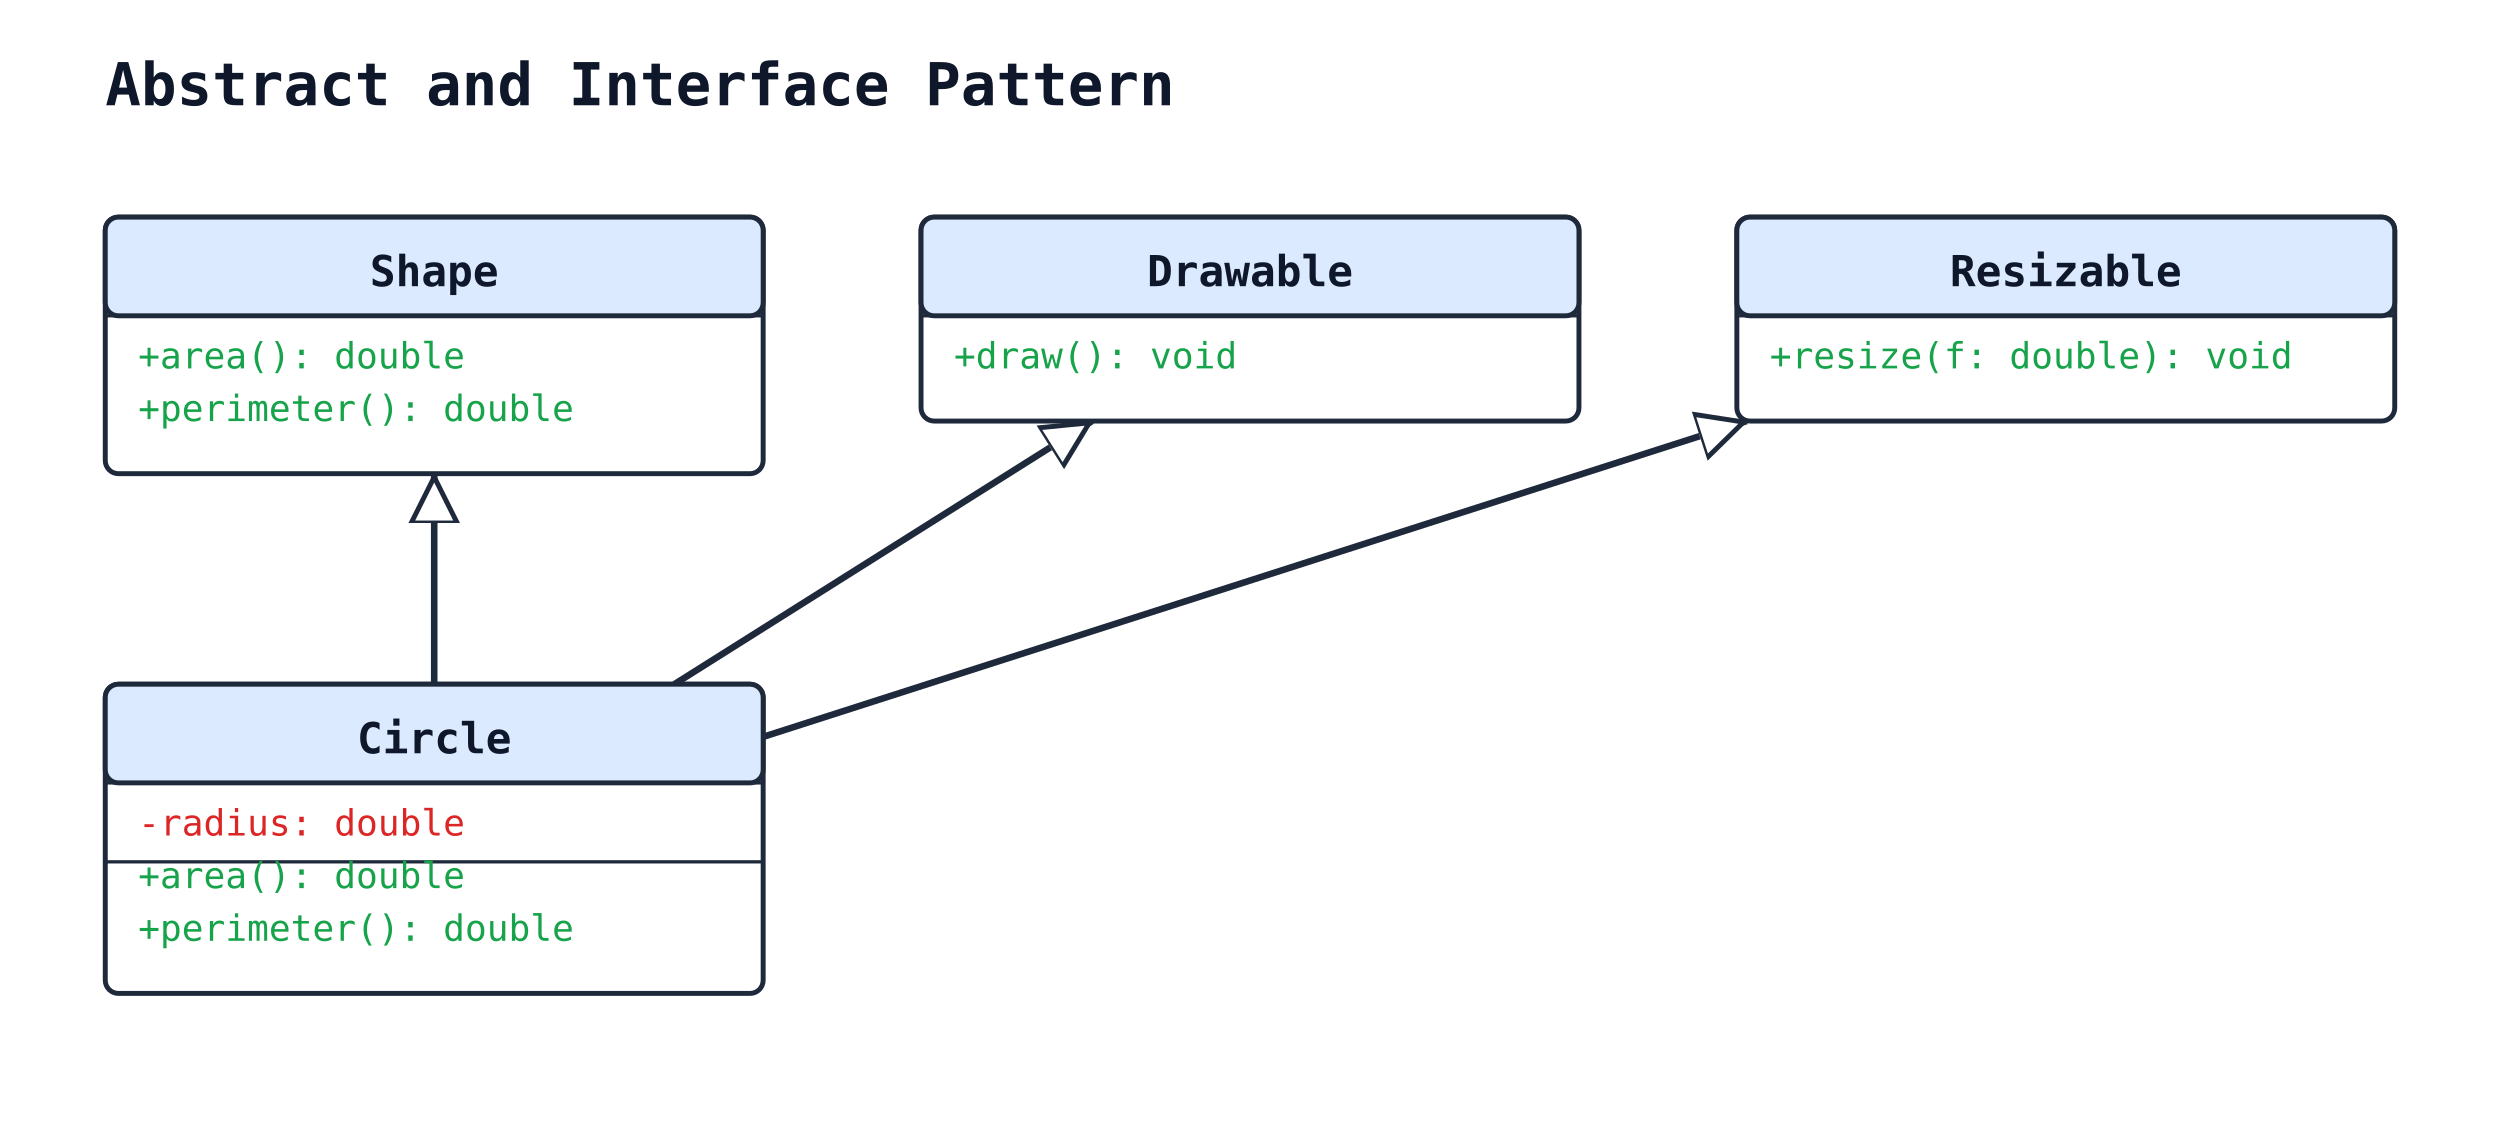
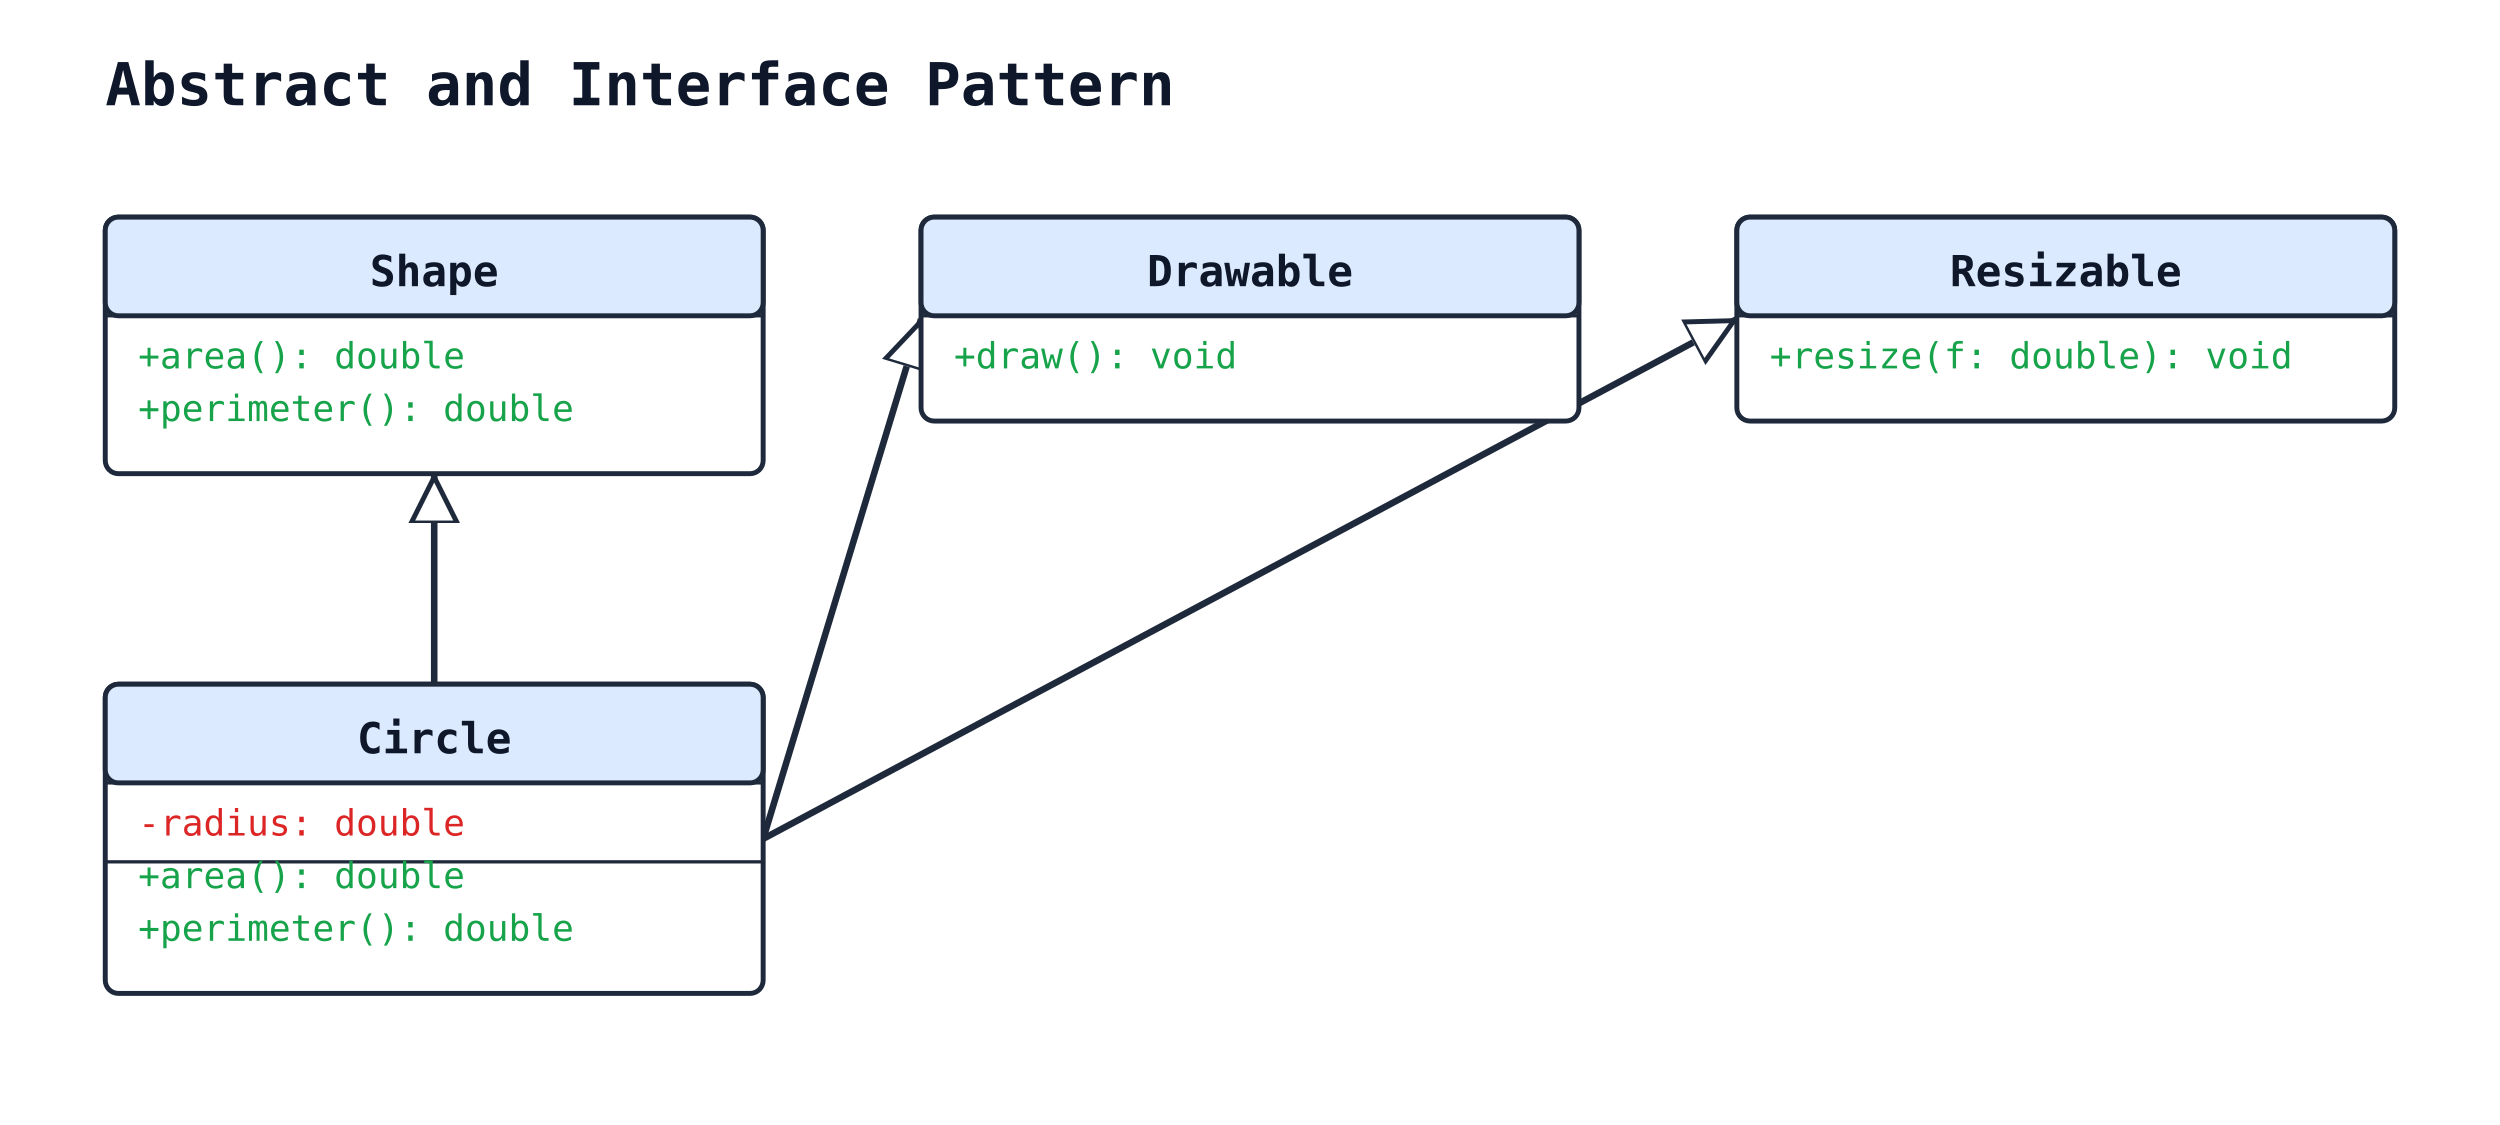
<svg xmlns="http://www.w3.org/2000/svg" width="760" height="342" viewBox="0 0 760 342">
  <rect width="100%" height="100%" fill="#ffffff" />
  <defs>
    <marker id="arrow-open" viewBox="0 0 10 10" refX="9" refY="5" markerWidth="10" markerHeight="10" markerUnits="userSpaceOnUse" orient="auto-start-reverse">
      <path d="M0,0 L10,5 L0,10" fill="none" stroke="#1e293b" stroke-width="1.5" />
    </marker>
    <marker id="arrow-triangle" viewBox="0 0 16 16" refX="15" refY="8" markerWidth="16" markerHeight="16" markerUnits="userSpaceOnUse" orient="auto-start-reverse">
      <polygon points="0,1 14,8 0,15" fill="#ffffff" stroke="#1e293b" stroke-width="1.5" fill-rule="nonzero" />
    </marker>
    <marker id="arrow-diamond-filled" viewBox="0 0 14 10" refX="13" refY="5" markerWidth="14" markerHeight="10" markerUnits="userSpaceOnUse" orient="auto-start-reverse">
      <path d="M0,5 L7,0 L14,5 L7,10 z" fill="#1e293b" stroke="#1e293b" stroke-width="1" />
    </marker>
    <marker id="arrow-diamond-open" viewBox="0 0 14 10" refX="13" refY="5" markerWidth="14" markerHeight="10" markerUnits="userSpaceOnUse" orient="auto-start-reverse">
      <path d="M0,5 L7,0 L14,5 L7,10 z" fill="#ffffff" stroke="#1e293b" stroke-width="1" />
    </marker>
  </defs>
  <text x="32" y="32" font-family="monospace" font-size="18" font-weight="600" fill="#0f172a">Abstract and Interface Pattern</text>
  <line class="uml-relation" data-uml-from="Shape" data-uml-to="Circle" x1="132" y1="144" x2="132" y2="208" stroke="#1e293b" stroke-width="2" marker-start="url(#arrow-triangle)" />
-   <line class="uml-relation" data-uml-from="Drawable" data-uml-to="Circle" x1="332" y1="128" x2="205" y2="208" stroke="#1e293b" stroke-width="2" marker-start="url(#arrow-triangle)" />
-   <line class="uml-relation" data-uml-from="Resizable" data-uml-to="Circle" x1="531" y1="128" x2="232" y2="224" stroke="#1e293b" stroke-width="2" marker-start="url(#arrow-triangle)" />
+   <line class="uml-relation" data-uml-from="Drawable" data-uml-to="Circle" x1="280" y1="97" x2="232" y2="255" stroke="#1e293b" stroke-width="2" marker-start="url(#arrow-triangle)" />
+   <line class="uml-relation" data-uml-from="Resizable" data-uml-to="Circle" x1="528" y1="97" x2="232" y2="255" stroke="#1e293b" stroke-width="2" marker-start="url(#arrow-triangle)" />
  <rect x="32" y="66" width="200" height="78" rx="4" ry="4" fill="#ffffff" stroke="#1e293b" stroke-width="1.5" />
  <rect x="32" y="66" width="200" height="30" rx="4" ry="4" fill="#dbeafe" stroke="#1e293b" stroke-width="1.5" />
  <line x1="32" y1="96" x2="232" y2="96" stroke="#1e293b" stroke-width="1" />
  <text x="132" y="87" text-anchor="middle" font-family="monospace" font-size="13" font-weight="600" fill="#0f172a">Shape</text>
  <text class="uml-member" data-uml-visibility="public" x="42" y="112" font-family="monospace" font-size="11" fill="#16a34a">+area(): double</text>
  <text class="uml-member" data-uml-visibility="public" x="42" y="128" font-family="monospace" font-size="11" fill="#16a34a">+perimeter(): double</text>
  <rect x="280" y="66" width="200" height="62" rx="4" ry="4" fill="#ffffff" stroke="#1e293b" stroke-width="1.5" />
  <rect x="280" y="66" width="200" height="30" rx="4" ry="4" fill="#dbeafe" stroke="#1e293b" stroke-width="1.5" />
  <line x1="280" y1="96" x2="480" y2="96" stroke="#1e293b" stroke-width="1" />
  <text x="380" y="87" text-anchor="middle" font-family="monospace" font-size="13" font-weight="600" fill="#0f172a">Drawable</text>
  <text class="uml-member" data-uml-visibility="public" x="290" y="112" font-family="monospace" font-size="11" fill="#16a34a">+draw(): void</text>
  <rect x="528" y="66" width="200" height="62" rx="4" ry="4" fill="#ffffff" stroke="#1e293b" stroke-width="1.5" />
  <rect x="528" y="66" width="200" height="30" rx="4" ry="4" fill="#dbeafe" stroke="#1e293b" stroke-width="1.5" />
  <line x1="528" y1="96" x2="728" y2="96" stroke="#1e293b" stroke-width="1" />
  <text x="628" y="87" text-anchor="middle" font-family="monospace" font-size="13" font-weight="600" fill="#0f172a">Resizable</text>
  <text class="uml-member" data-uml-visibility="public" x="538" y="112" font-family="monospace" font-size="11" fill="#16a34a">+resize(f: double): void</text>
  <rect x="32" y="208" width="200" height="94" rx="4" ry="4" fill="#ffffff" stroke="#1e293b" stroke-width="1.5" />
  <rect x="32" y="208" width="200" height="30" rx="4" ry="4" fill="#dbeafe" stroke="#1e293b" stroke-width="1.5" />
  <line x1="32" y1="238" x2="232" y2="238" stroke="#1e293b" stroke-width="1" />
  <text x="132" y="229" text-anchor="middle" font-family="monospace" font-size="13" font-weight="600" fill="#0f172a">Circle</text>
  <text class="uml-member" data-uml-visibility="private" x="42" y="254" font-family="monospace" font-size="11" fill="#dc2626">-radius: double</text>
  <line x1="32" y1="262" x2="232" y2="262" stroke="#1e293b" stroke-width="1" />
  <text class="uml-member" data-uml-visibility="public" x="42" y="270" font-family="monospace" font-size="11" fill="#16a34a">+area(): double</text>
  <text class="uml-member" data-uml-visibility="public" x="42" y="286" font-family="monospace" font-size="11" fill="#16a34a">+perimeter(): double</text>
</svg>
